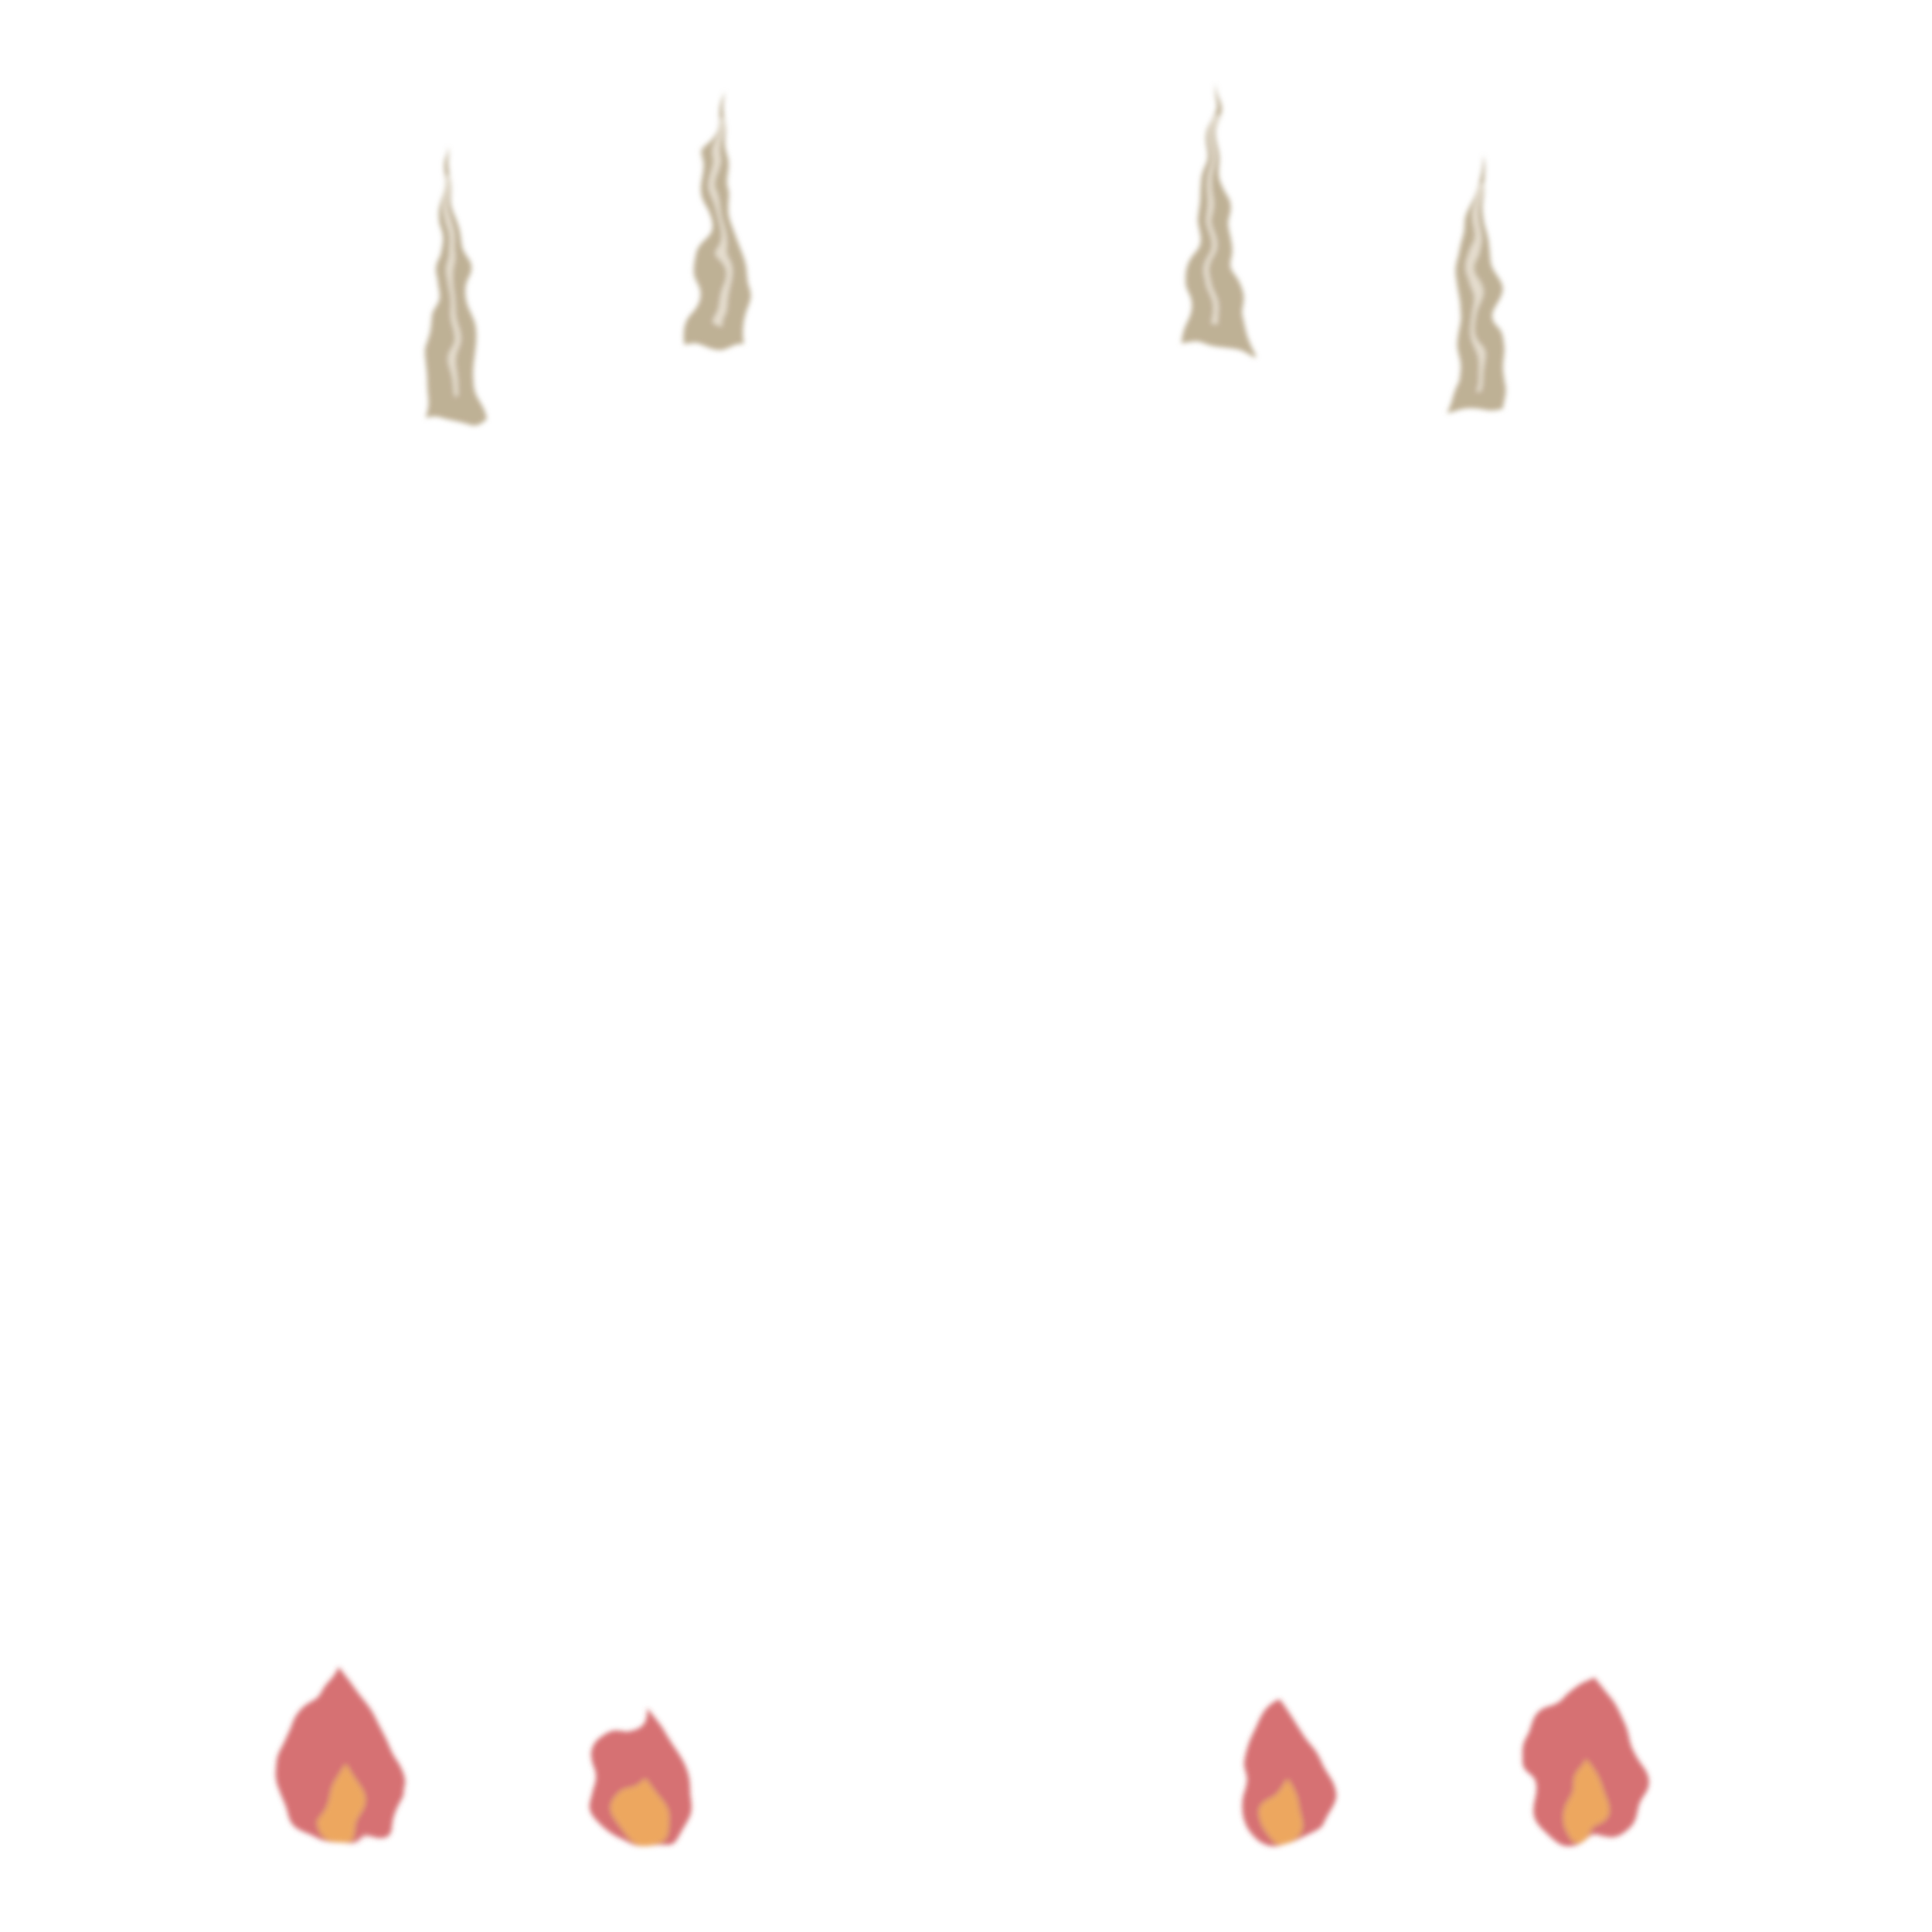
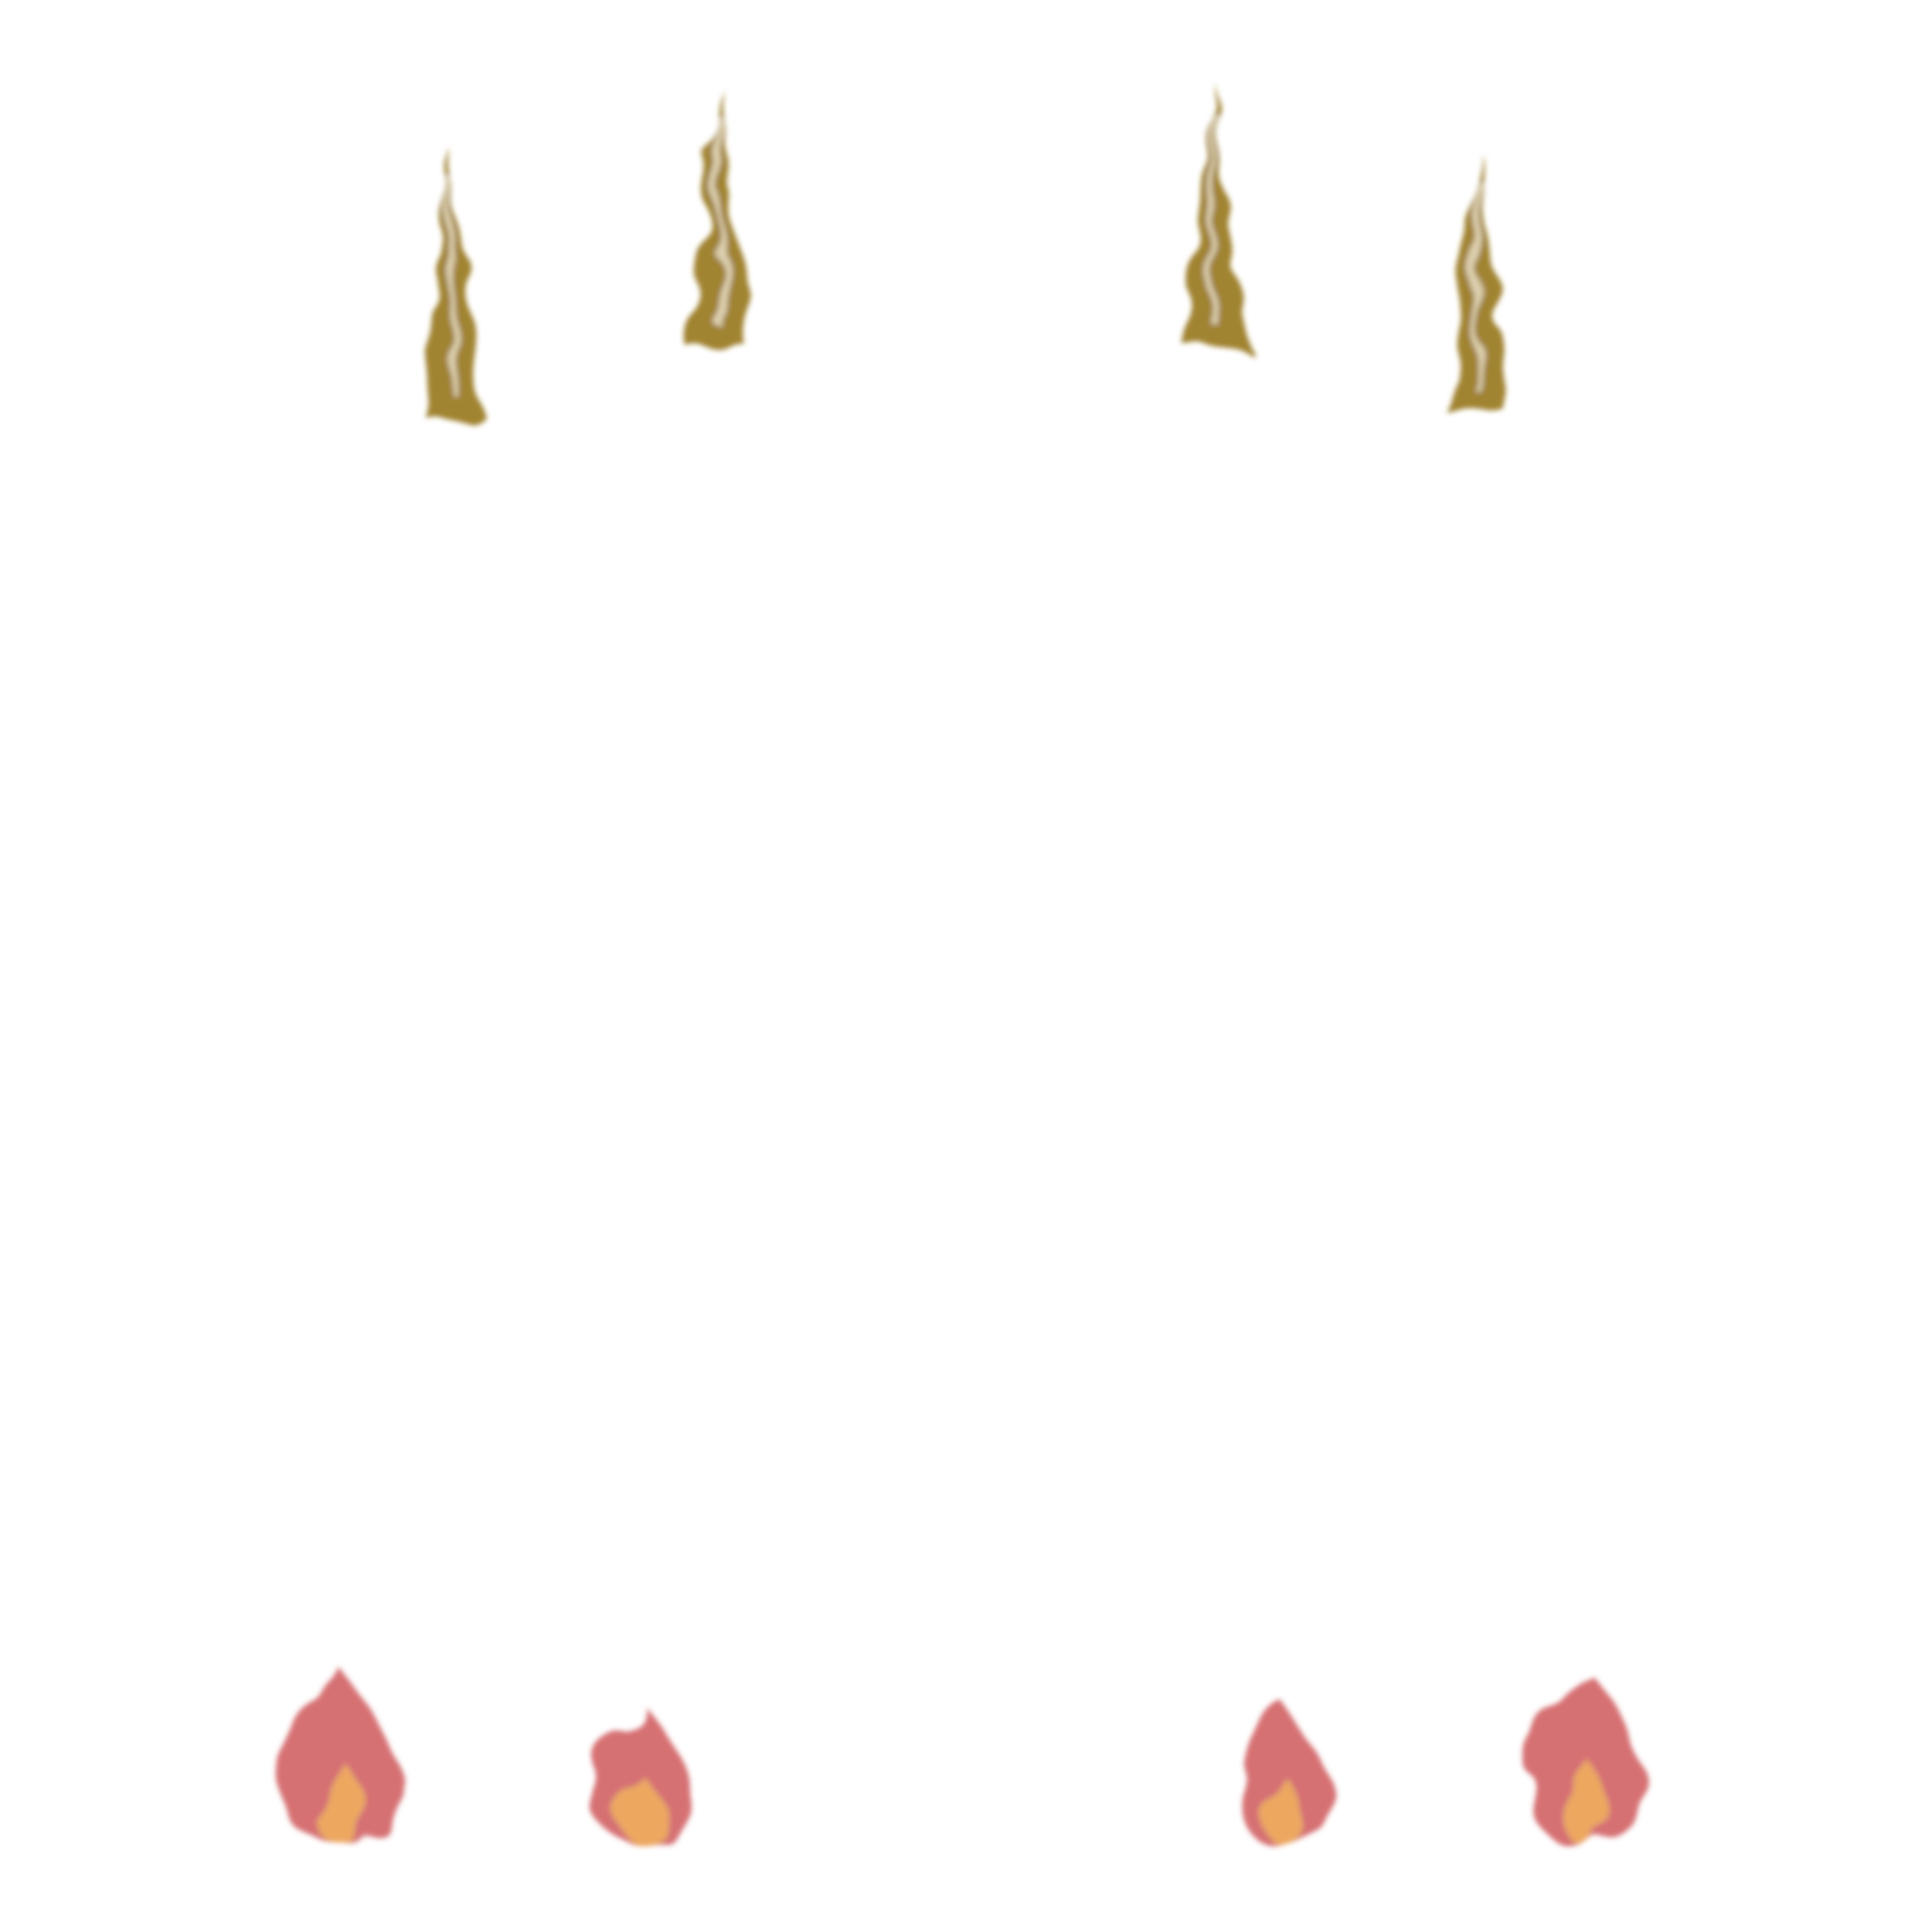
<svg xmlns="http://www.w3.org/2000/svg" width="512" height="512" viewBox="0 0 512 512">
  <defs>
    <filter id="rg" x="-8%" y="-8%" width="116%" height="116%">
      <feTurbulence type="fractalNoise" baseFrequency="0.042" numOctaves="3" seed="7" result="n" />
      <feDisplacementMap in="SourceGraphic" in2="n" scale="7" />
    </filter>
    <filter id="rs" x="-25%" y="-25%" width="150%" height="150%">
      <feTurbulence type="fractalNoise" baseFrequency="0.06" numOctaves="2" seed="13" result="n" />
      <feDisplacementMap in="SourceGraphic" in2="n" scale="12" />
      <feGaussianBlur stdDeviation="0.6" />
    </filter>
    <filter id="pa">
      <feTurbulence type="fractalNoise" baseFrequency="0.012 0.02" numOctaves="2" seed="11" />
      <feColorMatrix values="0 0 0 0 1 0 0 0 0 1 0 0 0 0 1 0.7 0.7 0.7 0 -0.15" />
    </filter>
    <mask id="sm">
      <rect width="512" height="512" fill="#c8c8c8" />
      <rect width="512" height="512" filter="url(#pa)" />
    </mask>
  </defs>
  <g filter="url(#rs)">
-     <path d="M112 110 L120 40 L128 110 Z" fill="#B3A382" opacity=".85" />
+     <path d="M112 110 L120 40 L128 110 Z" fill="#916F0C" opacity=".85" />
    <path d="M120 48 L120 104" stroke="#F6F1E7" stroke-width="1.5" opacity=".7" />
-     <path d="M182 92 L190 22 L198 92 Z" fill="#B3A382" opacity=".85" />
+     <path d="M182 92 L190 22 L198 92 Z" fill="#916F0C" opacity=".85" />
    <path d="M190 30 L190 86" stroke="#F6F1E7" stroke-width="1.5" opacity=".7" />
-     <path d="M314 92 L322 22 L330 92 Z" fill="#B3A382" opacity=".85" />
+     <path d="M314 92 L322 22 L330 92 Z" fill="#916F0C" opacity=".85" />
    <path d="M322 30 L322 86" stroke="#F6F1E7" stroke-width="1.5" opacity=".7" />
-     <path d="M384 110 L392 40 L400 110 Z" fill="#B3A382" opacity=".85" />
+     <path d="M384 110 L392 40 L400 110 Z" fill="#916F0C" opacity=".85" />
    <path d="M392 48 L392 104" stroke="#F6F1E7" stroke-width="1.5" opacity=".7" />
    <path d="M90 442 C 112 468, 110 488, 90 488 C 70 488, 68 468, 90 442 Z" fill="#C53637" opacity=".7" />
    <path d="M90 466 C 99 478, 98 488, 90 488 C 82 488, 81 478, 90 466 Z" fill="#F2B45A" opacity=".8" />
    <path d="M170 451.2 C 187.6 472.0, 186.0 488, 170 488 C 154.0 488, 152.4 472.0, 170 451.2 Z" fill="#C53637" opacity=".7" />
    <path d="M170 470.4 C 177.2 480.0, 176.4 488, 170 488 C 163.6 488, 162.8 480.0, 170 470.4 Z" fill="#F2B45A" opacity=".8" />
    <path d="M340 451.2 C 357.6 472.0, 356.0 488, 340 488 C 324.0 488, 322.4 472.0, 340 451.2 Z" fill="#C53637" opacity=".7" />
    <path d="M340 470.4 C 347.2 480.0, 346.4 488, 340 488 C 333.6 488, 332.8 480.0, 340 470.4 Z" fill="#F2B45A" opacity=".8" />
    <path d="M420 442 C 442 468, 440 488, 420 488 C 400 488, 398 468, 420 442 Z" fill="#C53637" opacity=".7" />
    <path d="M420 466 C 429 478, 428 488, 420 488 C 412 488, 411 478, 420 466 Z" fill="#F2B45A" opacity=".8" />
  </g>
</svg>
